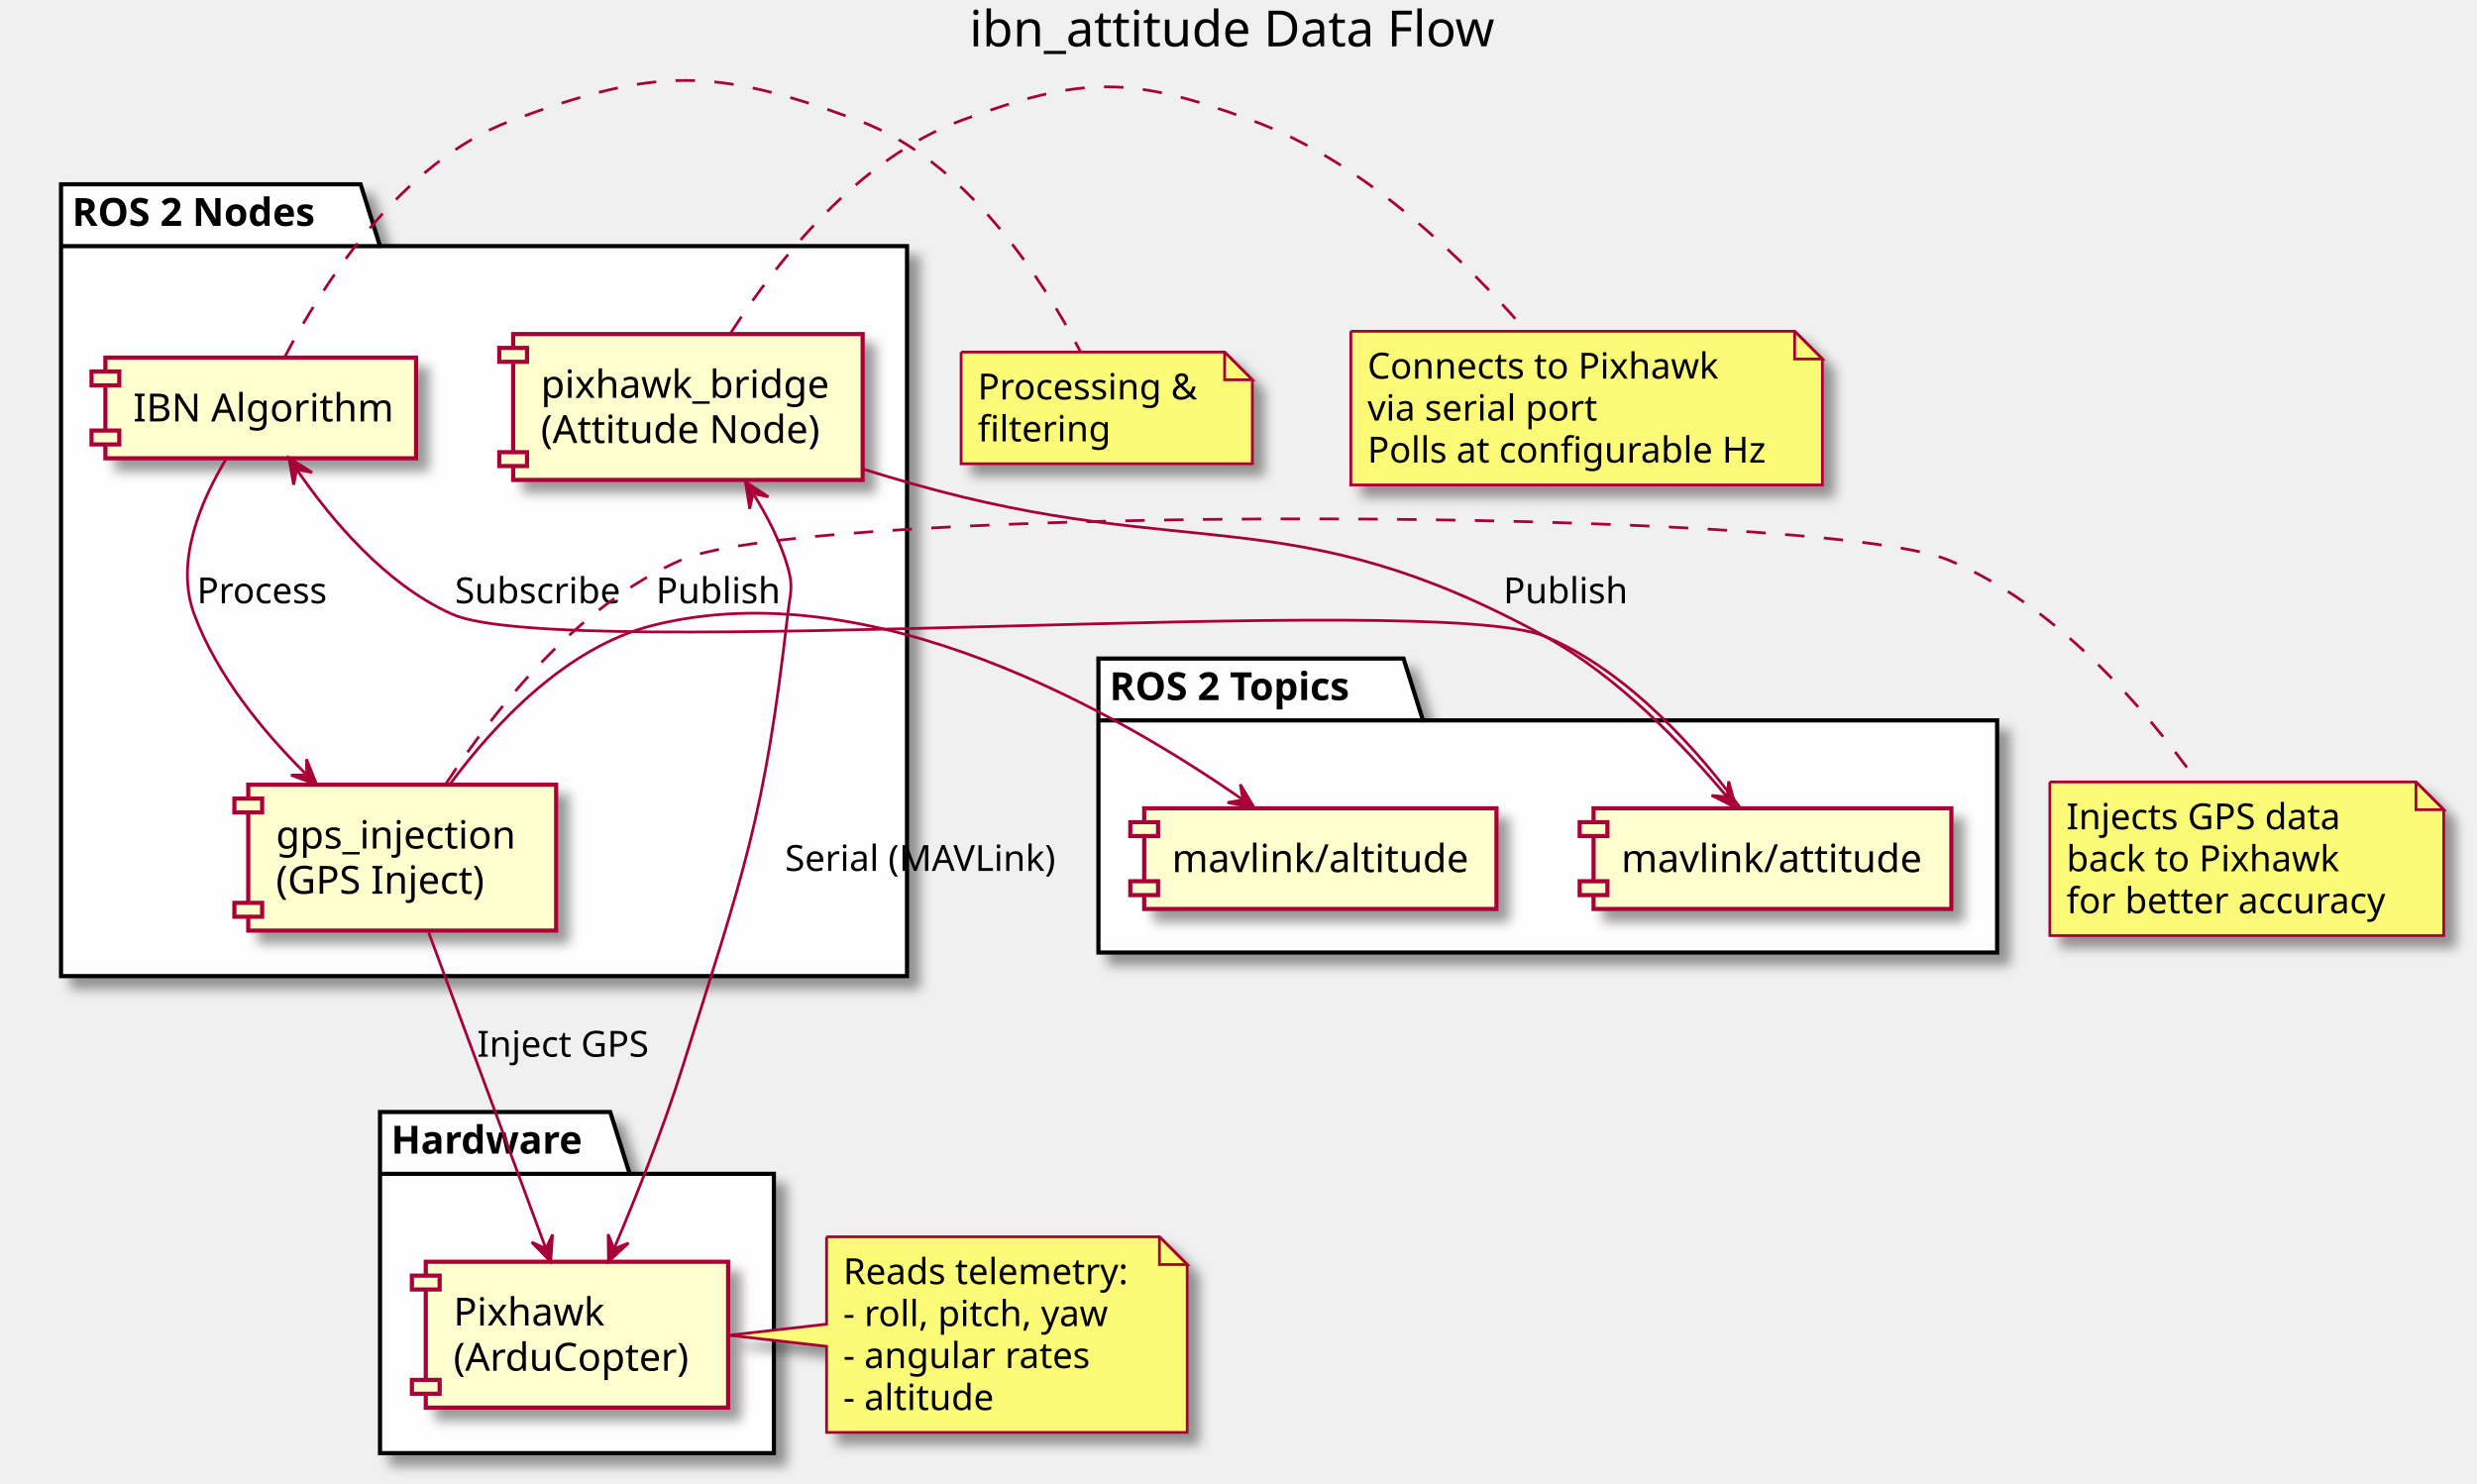
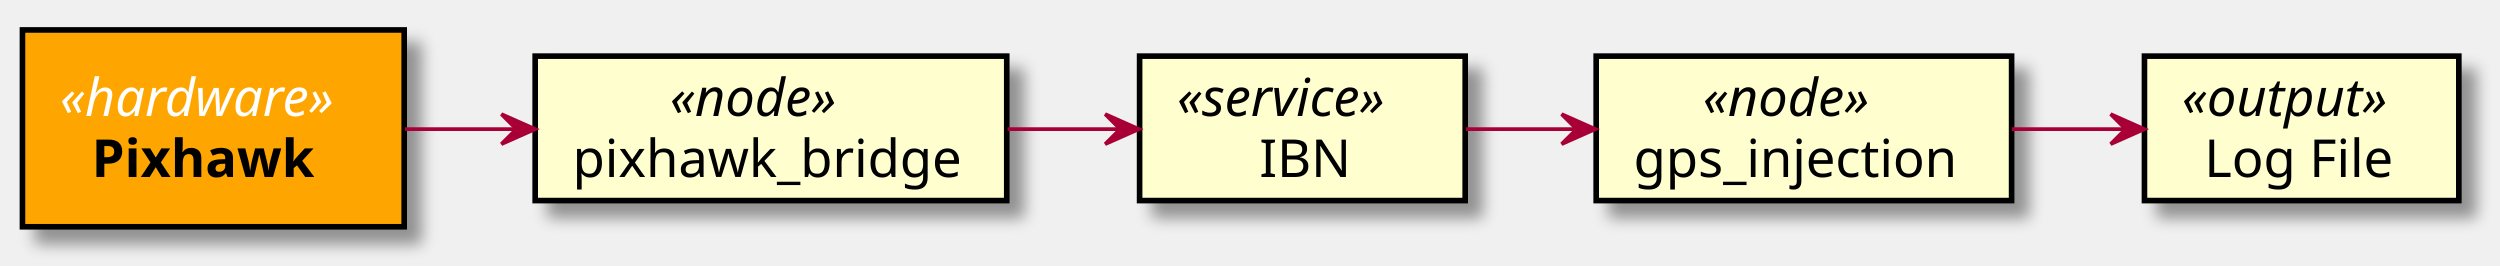
- <svg xmlns="http://www.w3.org/2000/svg" contentScriptType="application/ecmascript" contentStyleType="text/css" height="535px" preserveAspectRatio="none" style="width:893px;height:535px;background:#FEFEFE;" version="1.1" viewBox="0 0 893 535" width="893px" zoomAndPan="magnify">
+ <svg xmlns="http://www.w3.org/2000/svg" contentScriptType="application/ecmascript" contentStyleType="text/css" height="71px" preserveAspectRatio="none" style="width:668px;height:71px;" version="1.1" viewBox="0 0 668 71" width="668px" zoomAndPan="magnify">
  <defs>
-     <filter height="300%" id="f1xgdoyq6rkh36" width="300%" x="-1" y="-1">
+     <filter height="300%" id="f8t3f4ydyfdb4" width="300%" x="-1" y="-1">
      <feGaussianBlur result="blurOut" stdDeviation="2.0" />
      <feColorMatrix in="blurOut" result="blurOut2" type="matrix" values="0 0 0 0 0 0 0 0 0 0 0 0 0 0 0 0 0 0 .4 0" />
      <feOffset dx="4.0" dy="4.0" in="blurOut2" result="blurOut3" />
      <feBlend in="SourceGraphic" in2="blurOut3" mode="normal" />
    </filter>
  </defs>
  <g>
-     <text fill="#000000" font-family="sans-serif" font-size="18" lengthAdjust="spacingAndGlyphs" textLength="200" x="349.5" y="16.708">ibn_attitude Data Flow</text>
-     <polygon fill="#FEFEFE" filter="url(#f1xgdoyq6rkh36)" points="137,400.953,220,400.953,227,423.25,279,423.25,279,523.953,137,523.953,137,400.953" style="stroke: #000000; stroke-width: 1.5;" />
-     <line style="stroke: #000000; stroke-width: 1.5;" x1="137" x2="227" y1="423.25" y2="423.25" />
-     <text fill="#000000" font-family="sans-serif" font-size="14" font-weight="bold" lengthAdjust="spacingAndGlyphs" textLength="77" x="141" y="415.948">Hardware</text>
-     <polygon fill="#FEFEFE" filter="url(#f1xgdoyq6rkh36)" points="22,66.453,130,66.453,137,88.75,327,88.75,327,351.953,22,351.953,22,66.453" style="stroke: #000000; stroke-width: 1.5;" />
-     <line style="stroke: #000000; stroke-width: 1.5;" x1="22" x2="137" y1="88.75" y2="88.75" />
-     <text fill="#000000" font-family="sans-serif" font-size="14" font-weight="bold" lengthAdjust="spacingAndGlyphs" textLength="102" x="26" y="81.448">ROS 2 Nodes</text>
-     <polygon fill="#FEFEFE" filter="url(#f1xgdoyq6rkh36)" points="396,237.453,506,237.453,513,259.75,720,259.75,720,343.453,396,343.453,396,237.453" style="stroke: #000000; stroke-width: 1.5;" />
-     <line style="stroke: #000000; stroke-width: 1.5;" x1="396" x2="513" y1="259.75" y2="259.75" />
-     <text fill="#000000" font-family="sans-serif" font-size="14" font-weight="bold" lengthAdjust="spacingAndGlyphs" textLength="104" x="400" y="252.448">ROS 2 Topics</text>
-     <rect fill="#FEFECE" filter="url(#f1xgdoyq6rkh36)" height="52.594" style="stroke: #A80036; stroke-width: 1.5;" width="109" x="153.5" y="454.953" />
-     <rect fill="#FEFECE" height="5" style="stroke: #A80036; stroke-width: 1.5;" width="10" x="148.5" y="459.953" />
-     <rect fill="#FEFECE" height="5" style="stroke: #A80036; stroke-width: 1.5;" width="10" x="148.5" y="497.547" />
-     <text fill="#000000" font-family="sans-serif" font-size="14" lengthAdjust="spacingAndGlyphs" textLength="55" x="163.5" y="477.948">Pixhawk</text>
-     <text fill="#000000" font-family="sans-serif" font-size="14" lengthAdjust="spacingAndGlyphs" textLength="89" x="163.5" y="494.245">(ArduCopter)</text>
-     <rect fill="#FEFECE" filter="url(#f1xgdoyq6rkh36)" height="52.594" style="stroke: #A80036; stroke-width: 1.5;" width="126" x="185" y="120.453" />
-     <rect fill="#FEFECE" height="5" style="stroke: #A80036; stroke-width: 1.5;" width="10" x="180" y="125.453" />
-     <rect fill="#FEFECE" height="5" style="stroke: #A80036; stroke-width: 1.5;" width="10" x="180" y="163.047" />
-     <text fill="#000000" font-family="sans-serif" font-size="14" lengthAdjust="spacingAndGlyphs" textLength="106" x="195" y="143.448">pixhawk_bridge</text>
-     <text fill="#000000" font-family="sans-serif" font-size="14" lengthAdjust="spacingAndGlyphs" textLength="105" x="195" y="159.745">(Attitude Node)</text>
-     <rect fill="#FEFECE" filter="url(#f1xgdoyq6rkh36)" height="36.297" style="stroke: #A80036; stroke-width: 1.5;" width="112" x="38" y="128.953" />
-     <rect fill="#FEFECE" height="5" style="stroke: #A80036; stroke-width: 1.5;" width="10" x="33" y="133.953" />
-     <rect fill="#FEFECE" height="5" style="stroke: #A80036; stroke-width: 1.5;" width="10" x="33" y="155.25" />
-     <text fill="#000000" font-family="sans-serif" font-size="14" lengthAdjust="spacingAndGlyphs" textLength="92" x="48" y="151.948">IBN Algorithm</text>
-     <rect fill="#FEFECE" filter="url(#f1xgdoyq6rkh36)" height="52.594" style="stroke: #A80036; stroke-width: 1.5;" width="111" x="89.5" y="282.953" />
-     <rect fill="#FEFECE" height="5" style="stroke: #A80036; stroke-width: 1.5;" width="10" x="84.5" y="287.953" />
-     <rect fill="#FEFECE" height="5" style="stroke: #A80036; stroke-width: 1.5;" width="10" x="84.5" y="325.547" />
-     <text fill="#000000" font-family="sans-serif" font-size="14" lengthAdjust="spacingAndGlyphs" textLength="91" x="99.5" y="305.948">gps_injection</text>
-     <text fill="#000000" font-family="sans-serif" font-size="14" lengthAdjust="spacingAndGlyphs" textLength="80" x="99.5" y="322.245">(GPS Inject)</text>
-     <rect fill="#FEFECE" filter="url(#f1xgdoyq6rkh36)" height="36.297" style="stroke: #A80036; stroke-width: 1.5;" width="129" x="574.5" y="291.453" />
-     <rect fill="#FEFECE" height="5" style="stroke: #A80036; stroke-width: 1.5;" width="10" x="569.5" y="296.453" />
-     <rect fill="#FEFECE" height="5" style="stroke: #A80036; stroke-width: 1.5;" width="10" x="569.5" y="317.75" />
-     <text fill="#000000" font-family="sans-serif" font-size="14" lengthAdjust="spacingAndGlyphs" textLength="109" x="584.5" y="314.448">mavlink/attitude</text>
-     <rect fill="#FEFECE" filter="url(#f1xgdoyq6rkh36)" height="36.297" style="stroke: #A80036; stroke-width: 1.5;" width="127" x="412.5" y="291.453" />
-     <rect fill="#FEFECE" height="5" style="stroke: #A80036; stroke-width: 1.5;" width="10" x="407.5" y="296.453" />
-     <rect fill="#FEFECE" height="5" style="stroke: #A80036; stroke-width: 1.5;" width="10" x="407.5" y="317.75" />
-     <text fill="#000000" font-family="sans-serif" font-size="14" lengthAdjust="spacingAndGlyphs" textLength="107" x="422.5" y="314.448">mavlink/altitude</text>
-     <path d="M298,445.953 L298,477.453 L262.79,481.453 L298,485.453 L298,516.484 A0,0 0 0 0 298,516.484 L428,516.484 A0,0 0 0 0 428,516.484 L428,455.953 L418,445.953 L298,445.953 A0,0 0 0 0 298,445.953 " fill="#FBFB77" filter="url(#f1xgdoyq6rkh36)" style="stroke: #A80036; stroke-width: 1.0;" />
-     <path d="M418,445.953 L418,455.953 L428,455.953 L418,445.953 " fill="#FBFB77" style="stroke: #A80036; stroke-width: 1.0;" />
-     <text fill="#000000" font-family="sans-serif" font-size="13" lengthAdjust="spacingAndGlyphs" textLength="109" x="304" y="463.02">Reads telemetry:</text>
-     <text fill="#000000" font-family="sans-serif" font-size="13" lengthAdjust="spacingAndGlyphs" textLength="99" x="304" y="478.153">- roll, pitch, yaw</text>
-     <text fill="#000000" font-family="sans-serif" font-size="13" lengthAdjust="spacingAndGlyphs" textLength="94" x="304" y="493.286">- angular rates</text>
-     <text fill="#000000" font-family="sans-serif" font-size="13" lengthAdjust="spacingAndGlyphs" textLength="57" x="304" y="508.418">- altitude</text>
-     <path d="M487,119.453 L487,174.852 L657,174.852 L657,129.453 L647,119.453 L487,119.453 " fill="#FBFB77" filter="url(#f1xgdoyq6rkh36)" style="stroke: #A80036; stroke-width: 1.0;" />
-     <path d="M647,119.453 L647,129.453 L657,129.453 L647,119.453 " fill="#FBFB77" style="stroke: #A80036; stroke-width: 1.0;" />
-     <text fill="#000000" font-family="sans-serif" font-size="13" lengthAdjust="spacingAndGlyphs" textLength="131" x="493" y="136.52">Connects to Pixhawk</text>
-     <text fill="#000000" font-family="sans-serif" font-size="13" lengthAdjust="spacingAndGlyphs" textLength="86" x="493" y="151.653">via serial port</text>
-     <text fill="#000000" font-family="sans-serif" font-size="13" lengthAdjust="spacingAndGlyphs" textLength="149" x="493" y="166.786">Polls at configurable Hz</text>
-     <path d="M346.5,126.953 L346.5,167.219 L451.5,167.219 L451.5,136.953 L441.5,126.953 L346.5,126.953 " fill="#FBFB77" filter="url(#f1xgdoyq6rkh36)" style="stroke: #A80036; stroke-width: 1.0;" />
-     <path d="M441.5,126.953 L441.5,136.953 L451.5,136.953 L441.5,126.953 " fill="#FBFB77" style="stroke: #A80036; stroke-width: 1.0;" />
-     <text fill="#000000" font-family="sans-serif" font-size="13" lengthAdjust="spacingAndGlyphs" textLength="84" x="352.5" y="144.02">Processing &amp;</text>
-     <text fill="#000000" font-family="sans-serif" font-size="13" lengthAdjust="spacingAndGlyphs" textLength="47" x="352.5" y="159.153">filtering</text>
-     <path d="M739,281.953 L739,337.352 L881,337.352 L881,291.953 L871,281.953 L739,281.953 " fill="#FBFB77" filter="url(#f1xgdoyq6rkh36)" style="stroke: #A80036; stroke-width: 1.0;" />
-     <path d="M871,281.953 L871,291.953 L881,291.953 L871,281.953 " fill="#FBFB77" style="stroke: #A80036; stroke-width: 1.0;" />
-     <text fill="#000000" font-family="sans-serif" font-size="13" lengthAdjust="spacingAndGlyphs" textLength="105" x="745" y="299.02">Injects GPS data</text>
-     <text fill="#000000" font-family="sans-serif" font-size="13" lengthAdjust="spacingAndGlyphs" textLength="101" x="745" y="314.153">back to Pixhawk</text>
-     <text fill="#000000" font-family="sans-serif" font-size="13" lengthAdjust="spacingAndGlyphs" textLength="121" x="745" y="329.286">for better accuracy</text>
-     <path d="M221.55,449.823 C229.41,431.293 239.08,407.053 246,384.953 C268.3,313.763 275.5,295.573 284,221.453 C284.86,213.943 286.11,211.703 284,204.453 C281.34,195.313 276.7,186.243 271.62,178.133 " fill="none" id="pixhawk-att_node" style="stroke: #A80036; stroke-width: 1.0;" />
-     <polygon fill="#A80036" points="268.76,173.733,270.286,183.463,271.474,177.933,277.005,179.121,268.76,173.733" style="stroke: #A80036; stroke-width: 1.0;" />
-     <polygon fill="#A80036" points="219.39,454.893,226.612,448.197,221.36,450.297,219.259,445.045,219.39,454.893" style="stroke: #A80036; stroke-width: 1.0;" />
-     <text fill="#000000" font-family="sans-serif" font-size="13" lengthAdjust="spacingAndGlyphs" textLength="104" x="283" y="314.02">Serial (MAVLink)</text>
-     <path d="M311.08,169.123 C317.12,170.993 323.16,172.793 329,174.453 C429.28,202.903 465.61,179.323 557,229.453 C583.43,243.953 607.46,269.203 622.58,287.253 " fill="none" id="att_node-&gt;att_topic" style="stroke: #A80036; stroke-width: 1.0;" />
-     <polygon fill="#A80036" points="625.85,291.223,623.224,281.731,622.674,287.361,617.044,286.812,625.85,291.223" style="stroke: #A80036; stroke-width: 1.0;" />
-     <text fill="#000000" font-family="sans-serif" font-size="13" lengthAdjust="spacingAndGlyphs" textLength="45" x="542" y="217.52">Publish</text>
-     <path d="M627.47,291.383 C613.4,272.233 587.67,242.183 557,229.453 C516.56,212.663 203.01,239.253 163,221.453 C138.82,210.693 119.14,187.013 107.07,169.413 " fill="none" id="att_topic-&gt;ibn_algo" style="stroke: #A80036; stroke-width: 1.0;" />
-     <polygon fill="#A80036" points="104.17,165.083,105.857,174.786,106.953,169.237,112.503,170.333,104.17,165.083" style="stroke: #A80036; stroke-width: 1.0;" />
-     <text fill="#000000" font-family="sans-serif" font-size="13" lengthAdjust="spacingAndGlyphs" textLength="63" x="164" y="217.52">Subscribe</text>
-     <path d="M81.82,165.023 C72.69,180.003 62.89,202.323 70,221.453 C78.2,243.513 94.77,263.723 110.26,279.093 " fill="none" id="ibn_algo-&gt;gps_node" style="stroke: #A80036; stroke-width: 1.0;" />
-     <polygon fill="#A80036" points="114.17,282.903,110.505,273.762,110.585,279.418,104.928,279.498,114.17,282.903" style="stroke: #A80036; stroke-width: 1.0;" />
-     <text fill="#000000" font-family="sans-serif" font-size="13" lengthAdjust="spacingAndGlyphs" textLength="50" x="71" y="217.52">Process</text>
-     <path d="M162.34,282.613 C178.25,261.113 204.1,233.303 235.5,225.453 C314.27,205.763 403.74,257.503 448.06,288.363 " fill="none" id="gps_node-&gt;alt_topic" style="stroke: #A80036; stroke-width: 1.0;" />
-     <polygon fill="#A80036" points="452.21,291.283,447.147,282.836,448.119,288.408,442.547,289.381,452.21,291.283" style="stroke: #A80036; stroke-width: 1.0;" />
-     <text fill="#000000" font-family="sans-serif" font-size="13" lengthAdjust="spacingAndGlyphs" textLength="45" x="236.5" y="217.52">Publish</text>
-     <path d="M154.57,336.273 C165.87,366.783 184.66,417.473 196.68,449.903 " fill="none" id="gps_node-&gt;pixhawk" style="stroke: #A80036; stroke-width: 1.0;" />
-     <polygon fill="#A80036" points="198.55,454.943,199.188,445.115,196.82,450.252,191.682,447.884,198.55,454.943" style="stroke: #A80036; stroke-width: 1.0;" />
-     <text fill="#000000" font-family="sans-serif" font-size="13" lengthAdjust="spacingAndGlyphs" textLength="65" x="172" y="381.02">Inject GPS</text>
-     <path d="M263.46,120.013 C280.11,94.213 309.28,57.223 346.5,43.453 C390.27,27.263 407.73,27.263 451.5,43.453 C492.11,58.473 528.23,94.003 550.09,119.233 " fill="none" id="att_node-GMN21" style="stroke: #A80036; stroke-width: 1.0; stroke-dasharray: 7.0,7.0;" />
-     <path d="M102.54,128.943 C115.83,103.473 144.2,58.363 184.5,43.453 C236.6,24.183 257.4,24.183 309.5,43.453 C348.49,57.873 376,100.943 389.5,126.753 " fill="none" id="ibn_algo-GMN24" style="stroke: #A80036; stroke-width: 1.0; stroke-dasharray: 7.0,7.0;" />
-     <path d="M160.66,282.793 C177.75,256.623 207.77,218.333 245.5,201.953 C292.08,181.733 655.59,182.523 702.5,201.953 C741.27,218.013 773.35,255.593 792.09,281.763 " fill="none" id="gps_node-GMN27" style="stroke: #A80036; stroke-width: 1.0; stroke-dasharray: 7.0,7.0;" />
+     <rect fill="#FFA500" filter="url(#f8t3f4ydyfdb4)" height="52.594" style="stroke: #000000; stroke-width: 1.5;" width="102" x="6" y="8" />
+     <text fill="#FFFFFF" font-family="sans-serif" font-size="14" font-style="italic" lengthAdjust="spacingAndGlyphs" textLength="82" x="16" y="30.995">«hardware»</text>
+     <text fill="#000000" font-family="sans-serif" font-size="14" font-weight="bold" lengthAdjust="spacingAndGlyphs" textLength="65" x="24.5" y="47.292">Pixhawk</text>
+     <rect fill="#FEFECE" filter="url(#f8t3f4ydyfdb4)" height="38.594" style="stroke: #000000; stroke-width: 1.5;" width="126" x="143" y="15" />
+     <text fill="#000000" font-family="sans-serif" font-size="14" font-style="italic" lengthAdjust="spacingAndGlyphs" textLength="54" x="179" y="30.995">«node»</text>
+     <text fill="#000000" font-family="sans-serif" font-size="14" lengthAdjust="spacingAndGlyphs" textLength="106" x="153" y="47.292">pixhawk_bridge</text>
+     <rect fill="#FEFECE" filter="url(#f8t3f4ydyfdb4)" height="38.594" style="stroke: #000000; stroke-width: 1.5;" width="87" x="304.5" y="15" />
+     <text fill="#000000" font-family="sans-serif" font-size="14" font-style="italic" lengthAdjust="spacingAndGlyphs" textLength="67" x="314.5" y="30.995">«service»</text>
+     <text fill="#000000" font-family="sans-serif" font-size="14" lengthAdjust="spacingAndGlyphs" textLength="23" x="336.5" y="47.292">IBN</text>
+     <rect fill="#FEFECE" filter="url(#f8t3f4ydyfdb4)" height="38.594" style="stroke: #000000; stroke-width: 1.5;" width="111" x="426.5" y="15" />
+     <text fill="#000000" font-family="sans-serif" font-size="14" font-style="italic" lengthAdjust="spacingAndGlyphs" textLength="54" x="455" y="30.995">«node»</text>
+     <text fill="#000000" font-family="sans-serif" font-size="14" lengthAdjust="spacingAndGlyphs" textLength="91" x="436.5" y="47.292">gps_injection</text>
+     <rect fill="#FEFECE" filter="url(#f8t3f4ydyfdb4)" height="38.594" style="stroke: #000000; stroke-width: 1.5;" width="84" x="573" y="15" />
+     <text fill="#000000" font-family="sans-serif" font-size="14" font-style="italic" lengthAdjust="spacingAndGlyphs" textLength="64" x="583" y="30.995">«output»</text>
+     <text fill="#000000" font-family="sans-serif" font-size="14" lengthAdjust="spacingAndGlyphs" textLength="52" x="589" y="47.292">Log File</text>
+     <path d="M108.22,34.5 C118.09,34.5 127.95,34.5 137.82,34.5 " fill="none" id="p-&gt;bridge" style="stroke: #A80036; stroke-width: 1.0;" />
+     <polygon fill="#A80036" points="142.98,34.5,133.98,30.5,137.98,34.5,133.98,38.5,142.98,34.5" style="stroke: #A80036; stroke-width: 1.0;" />
+     <path d="M269.23,34.5 C279.19,34.5 289.15,34.5 299.1,34.5 " fill="none" id="bridge-&gt;ibn" style="stroke: #A80036; stroke-width: 1.0;" />
+     <polygon fill="#A80036" points="304.31,34.5,295.31,30.5,299.31,34.5,295.31,38.5,304.31,34.5" style="stroke: #A80036; stroke-width: 1.0;" />
+     <path d="M391.71,34.5 C401.52,34.5 411.33,34.5 421.14,34.5 " fill="none" id="ibn-&gt;gps" style="stroke: #A80036; stroke-width: 1.0;" />
+     <polygon fill="#A80036" points="426.27,34.5,417.27,30.5,421.27,34.5,417.27,38.5,426.27,34.5" style="stroke: #A80036; stroke-width: 1.0;" />
+     <path d="M537.59,34.5 C547.63,34.5 557.67,34.5 567.72,34.5 " fill="none" id="gps-&gt;log" style="stroke: #A80036; stroke-width: 1.0;" />
+     <polygon fill="#A80036" points="572.97,34.5,563.97,30.5,567.97,34.5,563.97,38.5,572.97,34.5" style="stroke: #A80036; stroke-width: 1.0;" />
  </g>
</svg>
